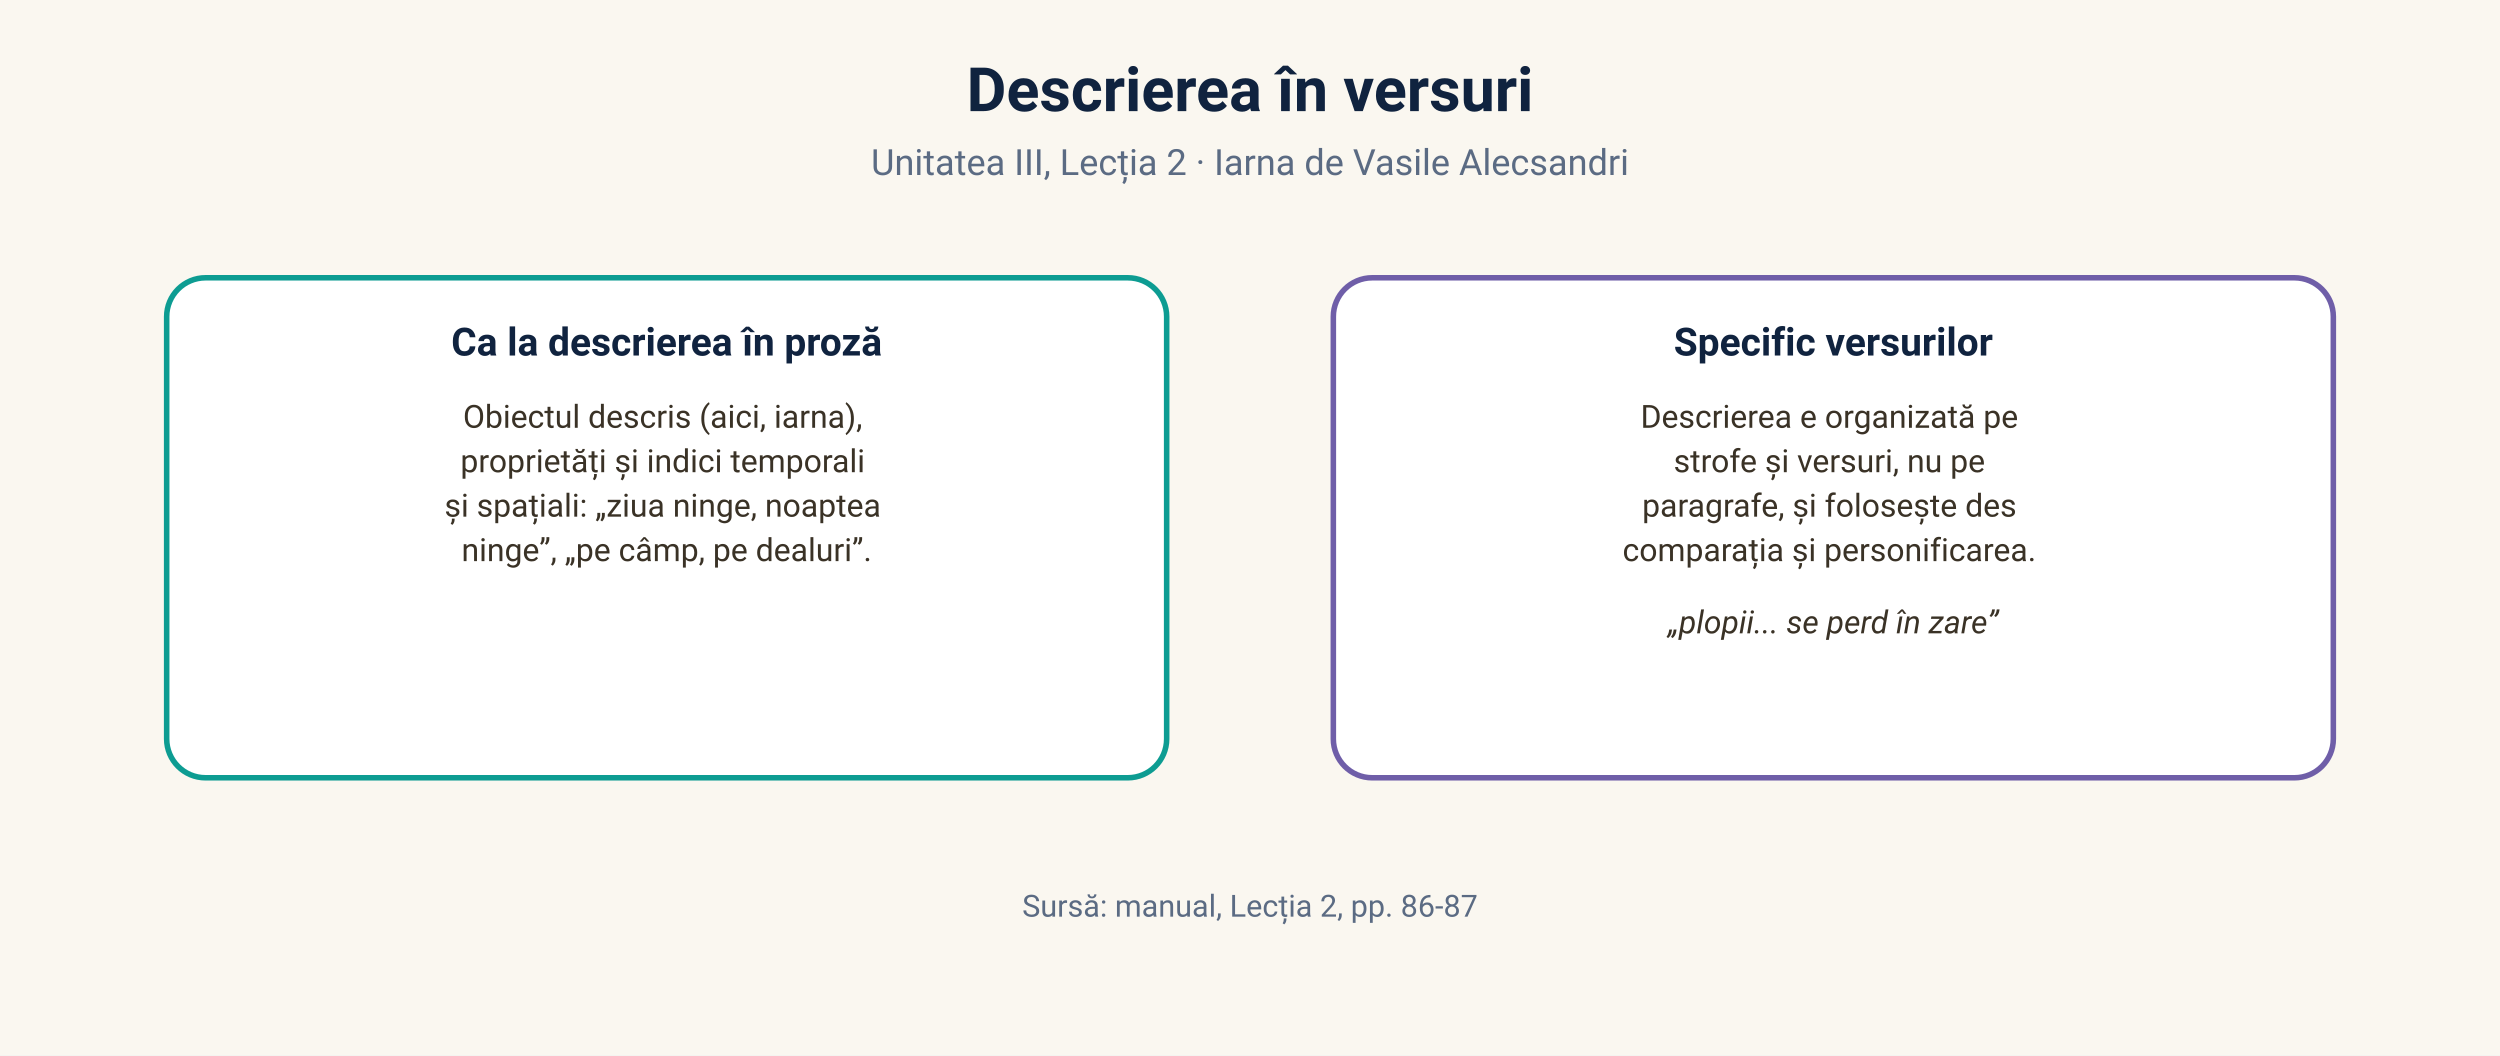
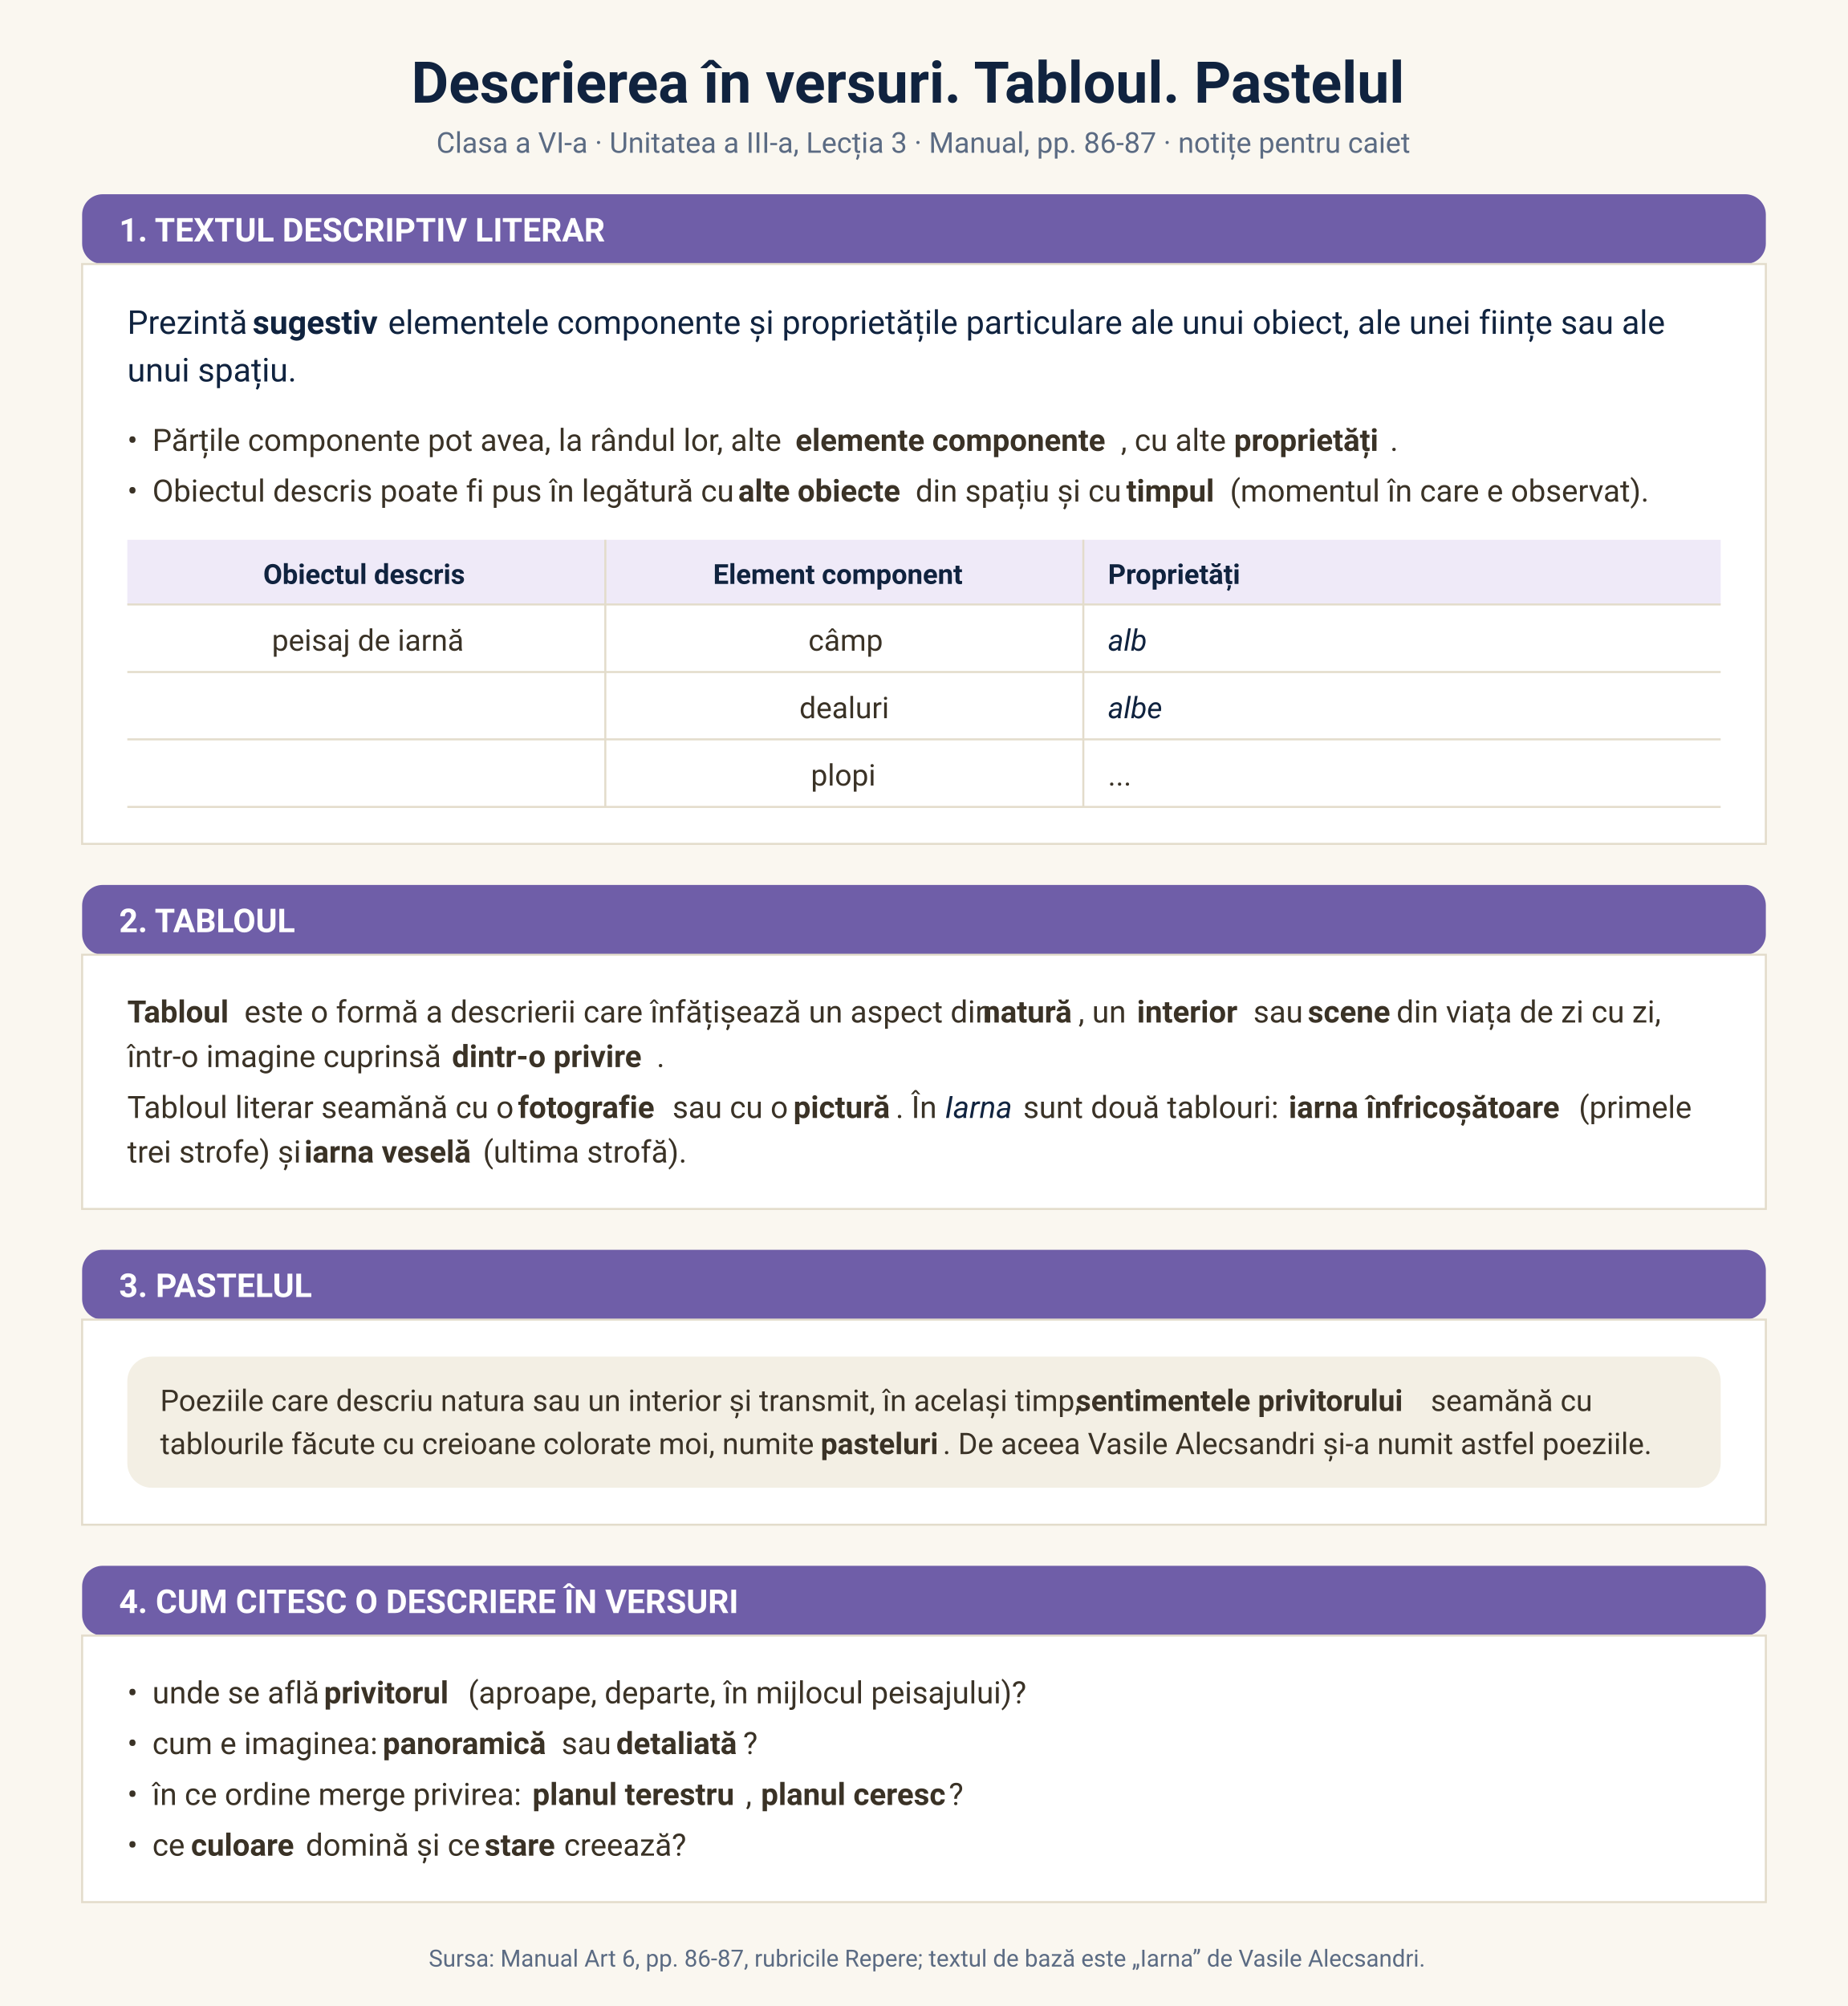
- <svg xmlns="http://www.w3.org/2000/svg" viewBox="0 0 900 380" font-family="'Segoe UI', 'Plus Jakarta Sans', -apple-system, Roboto, sans-serif">
-   <rect width="900" height="380" fill="#faf7f0" />
-   <text x="450" y="40" text-anchor="middle" font-size="22" font-weight="700" fill="#10233f">Descrierea în versuri</text>
-   <text x="450" y="63" text-anchor="middle" font-size="13" fill="#5b6b83">Unitatea III, Lecția 2 · Iarna de Vasile Alecsandri</text>
-   <g>
-     <rect x="60" y="100" width="360" height="180" rx="14" fill="#ffffff" stroke="#0d9c92" stroke-width="2" />
-     <text x="240" y="128" text-anchor="middle" font-size="14" font-weight="700" fill="#10233f">Ca la descrierea în proză</text>
-     <text font-size="11.5" fill="#3a3226" text-anchor="middle">
-       <tspan x="240" y="154">Obiectul descris (aici, iarna),</tspan>
-       <tspan x="240" y="170">proprietăți și indici temporali</tspan>
-       <tspan x="240" y="186">și spațiali: „ziua ninge, noaptea</tspan>
-       <tspan x="240" y="202">ninge”, „pe câmp, pe dealuri”.</tspan>
-     </text>
-   </g>
-   <g>
-     <rect x="480" y="100" width="360" height="180" rx="14" fill="#ffffff" stroke="#6f5ea8" stroke-width="2" />
-     <text x="660" y="128" text-anchor="middle" font-size="14" font-weight="700" fill="#10233f">Specific versurilor</text>
-     <text font-size="11.5" fill="#3a3226" text-anchor="middle">
-       <tspan x="660" y="154">Descrierea e organizată pe</tspan>
-       <tspan x="660" y="170">strofe și versuri, nu pe</tspan>
-       <tspan x="660" y="186">paragrafe, și folosește des</tspan>
-       <tspan x="660" y="202">comparația și personificarea.</tspan>
-       <tspan x="660" y="228" font-style="italic">„plopii... se perd în zare”</tspan>
-     </text>
-   </g>
-   <text x="450" y="330" text-anchor="middle" font-size="11" fill="#5b6b83">Sursă: manual, Lecția 2, pp. 86-87</text>
+ <svg xmlns="http://www.w3.org/2000/svg" viewBox="0 0 900 977" font-family="'Segoe UI', 'Plus Jakarta Sans', -apple-system, Roboto, sans-serif">
+   <rect width="900" height="977" fill="#faf7f0" />
+   <text x="200.3" y="50.0" font-size="28" fill="#10233f" font-weight="700" textLength="500.6" lengthAdjust="spacing">Descrierea în versuri. Tabloul. Pastelul</text>
+   <text x="212.5" y="74.4" font-size="14" fill="#5b6b83" textLength="475.0" lengthAdjust="spacing">Clasa a VI-a · Unitatea a III-a, Lecția 3 · Manual, pp. 86-87 · notițe pentru caiet</text>
+   <rect x="40" y="94.6" width="820" height="34" rx="10" fill="#6f5ea8" />
+   <text x="58" y="117.6" font-size="16" font-weight="700" fill="#ffffff">1. TEXTUL DESCRIPTIV LITERAR</text>
+   <rect x="40" y="128.6" width="820" height="282.4" fill="#ffffff" stroke="#e3dccb" />
+   <text x="62.0" y="162.6" font-size="16" fill="#10233f" textLength="56.6" lengthAdjust="spacing">Prezintă</text>
+   <text x="123.0" y="162.6" font-size="16" fill="#10233f" font-weight="700" textLength="61.8" lengthAdjust="spacing">sugestiv</text>
+   <text x="189.0" y="162.6" font-size="16" fill="#10233f" textLength="620.8" lengthAdjust="spacing">elementele componente și proprietățile particulare ale unui obiect, ale unei ființe sau ale</text>
+   <text x="62.0" y="185.8" font-size="16" fill="#10233f" textLength="81.8" lengthAdjust="spacing">unui spațiu.</text>
+   <text x="62.0" y="219.6" font-size="15" fill="#3a3226">•</text>
+   <text x="74.2" y="219.6" font-size="15" fill="#3a3226" textLength="309.1" lengthAdjust="spacing">Părțile componente pot avea, la rândul lor, alte</text>
+   <text x="387.4" y="219.6" font-size="15" fill="#3a3226" font-weight="700" textLength="158.6" lengthAdjust="spacing">elemente componente</text>
+   <text x="545.9" y="219.6" font-size="15" fill="#3a3226" textLength="51.0" lengthAdjust="spacing">, cu alte</text>
+   <text x="601.0" y="219.6" font-size="15" fill="#3a3226" font-weight="700" textLength="76.0" lengthAdjust="spacing">proprietăți</text>
+   <text x="677.0" y="219.6" font-size="15" fill="#3a3226" textLength="3.3" lengthAdjust="spacing">.</text>
+   <text x="62.0" y="244.3" font-size="15" fill="#3a3226">•</text>
+   <text x="74.2" y="244.3" font-size="15" fill="#3a3226" textLength="281.2" lengthAdjust="spacing">Obiectul descris poate fi pus în legătură cu</text>
+   <text x="359.5" y="244.3" font-size="15" fill="#3a3226" font-weight="700" textLength="82.3" lengthAdjust="spacing">alte obiecte</text>
+   <text x="445.9" y="244.3" font-size="15" fill="#3a3226" textLength="98.5" lengthAdjust="spacing">din spațiu și cu</text>
+   <text x="548.5" y="244.3" font-size="15" fill="#3a3226" font-weight="700" textLength="46.5" lengthAdjust="spacing">timpul</text>
+   <text x="599.0" y="244.3" font-size="15" fill="#3a3226" textLength="201.3" lengthAdjust="spacing">(momentul în care e observat).</text>
+   <rect x="62.0" y="262.9" width="776.0" height="31.6" fill="#efeaf8" />
+   <text x="128.2" y="284.4" font-size="13.5" fill="#10233f" font-weight="700" textLength="100.4" lengthAdjust="spacing">Obiectul descris</text>
+   <text x="347.3" y="284.4" font-size="13.5" fill="#10233f" font-weight="700" textLength="128.0" lengthAdjust="spacing">Element component</text>
+   <text x="539.6" y="284.4" font-size="13.5" fill="#10233f" font-weight="700" textLength="68.3" lengthAdjust="spacing">Proprietăți</text>
+   <line x1="62.0" y1="294.4" x2="838.0" y2="294.4" stroke="#e3dccb" />
+   <text x="132.4" y="316.9" font-size="14.5" fill="#3a3226" textLength="92.1" lengthAdjust="spacing">peisaj de iarnă</text>
+   <text x="393.7" y="316.9" font-size="14.5" fill="#3a3226" textLength="35.1" lengthAdjust="spacing">câmp</text>
+   <text x="539.6" y="316.9" font-size="14.5" fill="#10233f" font-style="italic" textLength="19.4" lengthAdjust="spacing">alb</text>
+   <line x1="62.0" y1="327.3" x2="838.0" y2="327.3" stroke="#e3dccb" />
+   <text x="389.3" y="349.8" font-size="14.5" fill="#3a3226" textLength="43.8" lengthAdjust="spacing">dealuri</text>
+   <text x="539.6" y="349.8" font-size="14.5" fill="#10233f" font-style="italic" textLength="26.5" lengthAdjust="spacing">albe</text>
+   <line x1="62.0" y1="360.1" x2="838.0" y2="360.1" stroke="#e3dccb" />
+   <text x="394.9" y="382.6" font-size="14.5" fill="#3a3226" textLength="32.6" lengthAdjust="spacing">plopi</text>
+   <text x="539.6" y="382.6" font-size="14.5" fill="#3a3226" textLength="9.6" lengthAdjust="spacing">...</text>
+   <line x1="62.0" y1="393.0" x2="838.0" y2="393.0" stroke="#e3dccb" />
+   <line x1="294.8" y1="262.9" x2="294.8" y2="393.0" stroke="#e3dccb" />
+   <line x1="527.6" y1="262.9" x2="527.6" y2="393.0" stroke="#e3dccb" />
+   <rect x="40" y="431.0" width="820" height="34" rx="10" fill="#6f5ea8" />
+   <text x="58" y="454.0" font-size="16" font-weight="700" fill="#ffffff">2. TABLOUL</text>
+   <rect x="40" y="465.0" width="820" height="123.8" fill="#ffffff" stroke="#e3dccb" />
+   <text x="62.0" y="498.0" font-size="15" fill="#3a3226" font-weight="700" textLength="52.9" lengthAdjust="spacing">Tabloul</text>
+   <text x="119.0" y="498.0" font-size="15" fill="#3a3226" textLength="355.8" lengthAdjust="spacing">este o formă a descrierii care înfățișează un aspect din</text>
+   <text x="478.8" y="498.0" font-size="15" fill="#3a3226" font-weight="700" textLength="46.4" lengthAdjust="spacing">natură</text>
+   <text x="525.2" y="498.0" font-size="15" fill="#3a3226" textLength="24.4" lengthAdjust="spacing">, un</text>
+   <text x="553.7" y="498.0" font-size="15" fill="#3a3226" font-weight="700" textLength="52.6" lengthAdjust="spacing">interior</text>
+   <text x="610.4" y="498.0" font-size="15" fill="#3a3226" textLength="22.5" lengthAdjust="spacing">sau</text>
+   <text x="636.9" y="498.0" font-size="15" fill="#3a3226" font-weight="700" textLength="39.1" lengthAdjust="spacing">scene</text>
+   <text x="680.1" y="498.0" font-size="15" fill="#3a3226" textLength="128.6" lengthAdjust="spacing">din viața de zi cu zi,</text>
+   <text x="62.0" y="519.7" font-size="15" fill="#3a3226" textLength="154.0" lengthAdjust="spacing">într-o imagine cuprinsă</text>
+   <text x="220.1" y="519.7" font-size="15" fill="#3a3226" font-weight="700" textLength="99.7" lengthAdjust="spacing">dintr-o privire</text>
+   <text x="319.8" y="519.7" font-size="15" fill="#3a3226" textLength="3.3" lengthAdjust="spacing">.</text>
+   <text x="62.0" y="544.5" font-size="15" fill="#3a3226" textLength="186.1" lengthAdjust="spacing">Tabloul literar seamănă cu o</text>
+   <text x="252.2" y="544.5" font-size="15" fill="#3a3226" font-weight="700" textLength="71.2" lengthAdjust="spacing">fotografie</text>
+   <text x="327.5" y="544.5" font-size="15" fill="#3a3226" textLength="54.9" lengthAdjust="spacing">sau cu o</text>
+   <text x="386.4" y="544.5" font-size="15" fill="#3a3226" font-weight="700" textLength="49.8" lengthAdjust="spacing">pictură</text>
+   <text x="436.2" y="544.5" font-size="15" fill="#3a3226" textLength="19.9" lengthAdjust="spacing">. În</text>
+   <text x="460.2" y="544.5" font-size="15" fill="#10233f" font-style="italic" textLength="34.0" lengthAdjust="spacing">Iarna</text>
+   <text x="498.3" y="544.5" font-size="15" fill="#3a3226" textLength="125.2" lengthAdjust="spacing">sunt două tablouri:</text>
+   <text x="627.6" y="544.5" font-size="15" fill="#3a3226" font-weight="700" textLength="137.2" lengthAdjust="spacing">iarna înfricoșătoare</text>
+   <text x="768.9" y="544.5" font-size="15" fill="#3a3226" textLength="54.3" lengthAdjust="spacing">(primele</text>
+   <text x="62.0" y="566.2" font-size="15" fill="#3a3226" textLength="82.2" lengthAdjust="spacing">trei strofe) și</text>
+   <text x="148.2" y="566.2" font-size="15" fill="#3a3226" font-weight="700" textLength="82.9" lengthAdjust="spacing">iarna veselă</text>
+   <text x="235.2" y="566.2" font-size="15" fill="#3a3226" textLength="95.5" lengthAdjust="spacing">(ultima strofă).</text>
+   <rect x="40" y="608.7" width="820" height="34" rx="10" fill="#6f5ea8" />
+   <text x="58" y="631.7" font-size="16" font-weight="700" fill="#ffffff">3. PASTELUL</text>
+   <rect x="40" y="642.7" width="820" height="99.9" fill="#ffffff" stroke="#e3dccb" />
+   <rect x="62.0" y="660.7" width="776.0" height="63.9" rx="12" fill="#f3efe4" />
+   <text x="78.0" y="687.2" font-size="14.5" fill="#3a3226" textLength="441.9" lengthAdjust="spacing">Poeziile care descriu natura sau un interior și transmit, în același timp,</text>
+   <text x="523.9" y="687.2" font-size="14.5" fill="#3a3226" font-weight="700" textLength="169.1" lengthAdjust="spacing">sentimentele privitorului</text>
+   <text x="696.8" y="687.2" font-size="14.5" fill="#3a3226" textLength="75.4" lengthAdjust="spacing">seamănă cu</text>
+   <text x="78.0" y="708.2" font-size="14.5" fill="#3a3226" textLength="317.8" lengthAdjust="spacing">tablourile făcute cu creioane colorate moi, numite</text>
+   <text x="399.7" y="708.2" font-size="14.5" fill="#3a3226" font-weight="700" textLength="59.4" lengthAdjust="spacing">pasteluri</text>
+   <text x="459.2" y="708.2" font-size="14.5" fill="#3a3226" textLength="338.1" lengthAdjust="spacing">. De aceea Vasile Alecsandri și-a numit astfel poeziile.</text>
+   <rect x="40" y="762.6" width="820" height="34" rx="10" fill="#6f5ea8" />
+   <text x="58" y="785.6" font-size="16" font-weight="700" fill="#ffffff">4. CUM CITESC O DESCRIERE ÎN VERSURI</text>
+   <rect x="40" y="796.6" width="820" height="129.8" fill="#ffffff" stroke="#e3dccb" />
+   <text x="62.0" y="829.6" font-size="15" fill="#3a3226">•</text>
+   <text x="74.2" y="829.6" font-size="15" fill="#3a3226" textLength="79.5" lengthAdjust="spacing">unde se află</text>
+   <text x="157.8" y="829.6" font-size="15" fill="#3a3226" font-weight="700" textLength="66.2" lengthAdjust="spacing">privitorul</text>
+   <text x="228.0" y="829.6" font-size="15" fill="#3a3226" textLength="270.6" lengthAdjust="spacing">(aproape, departe, în mijlocul peisajului)?</text>
+   <text x="62.0" y="854.3" font-size="15" fill="#3a3226">•</text>
+   <text x="74.2" y="854.3" font-size="15" fill="#3a3226" textLength="108.2" lengthAdjust="spacing">cum e imaginea:</text>
+   <text x="186.4" y="854.3" font-size="15" fill="#3a3226" font-weight="700" textLength="83.1" lengthAdjust="spacing">panoramică</text>
+   <text x="273.5" y="854.3" font-size="15" fill="#3a3226" textLength="22.5" lengthAdjust="spacing">sau</text>
+   <text x="300.1" y="854.3" font-size="15" fill="#3a3226" font-weight="700" textLength="61.8" lengthAdjust="spacing">detaliată</text>
+   <text x="361.9" y="854.3" font-size="15" fill="#3a3226" textLength="6.8" lengthAdjust="spacing">?</text>
+   <text x="62.0" y="879.1" font-size="15" fill="#3a3226">•</text>
+   <text x="74.2" y="879.1" font-size="15" fill="#3a3226" textLength="181.0" lengthAdjust="spacing">în ce ordine merge privirea:</text>
+   <text x="259.3" y="879.1" font-size="15" fill="#3a3226" font-weight="700" textLength="104.0" lengthAdjust="spacing">planul terestru</text>
+   <text x="363.2" y="879.1" font-size="15" fill="#3a3226" textLength="3.3" lengthAdjust="spacing">,</text>
+   <text x="370.6" y="879.1" font-size="15" fill="#3a3226" font-weight="700" textLength="91.5" lengthAdjust="spacing">planul ceresc</text>
+   <text x="462.1" y="879.1" font-size="15" fill="#3a3226" textLength="6.8" lengthAdjust="spacing">?</text>
+   <text x="62.0" y="903.8" font-size="15" fill="#3a3226">•</text>
+   <text x="74.2" y="903.8" font-size="15" fill="#3a3226" textLength="14.7" lengthAdjust="spacing">ce</text>
+   <text x="93.0" y="903.8" font-size="15" fill="#3a3226" font-weight="700" textLength="51.9" lengthAdjust="spacing">culoare</text>
+   <text x="148.9" y="903.8" font-size="15" fill="#3a3226" textLength="83.1" lengthAdjust="spacing">domină și ce</text>
+   <text x="236.0" y="903.8" font-size="15" fill="#3a3226" font-weight="700" textLength="34.6" lengthAdjust="spacing">stare</text>
+   <text x="274.7" y="903.8" font-size="15" fill="#3a3226" textLength="56.5" lengthAdjust="spacing">creează?</text>
+   <text x="208.8" y="957.8" font-size="11.5" fill="#5b6b83" textLength="482.4" lengthAdjust="spacing">Sursa: Manual Art 6, pp. 86-87, rubricile Repere; textul de bază este „Iarna” de Vasile Alecsandri.</text>
</svg>
